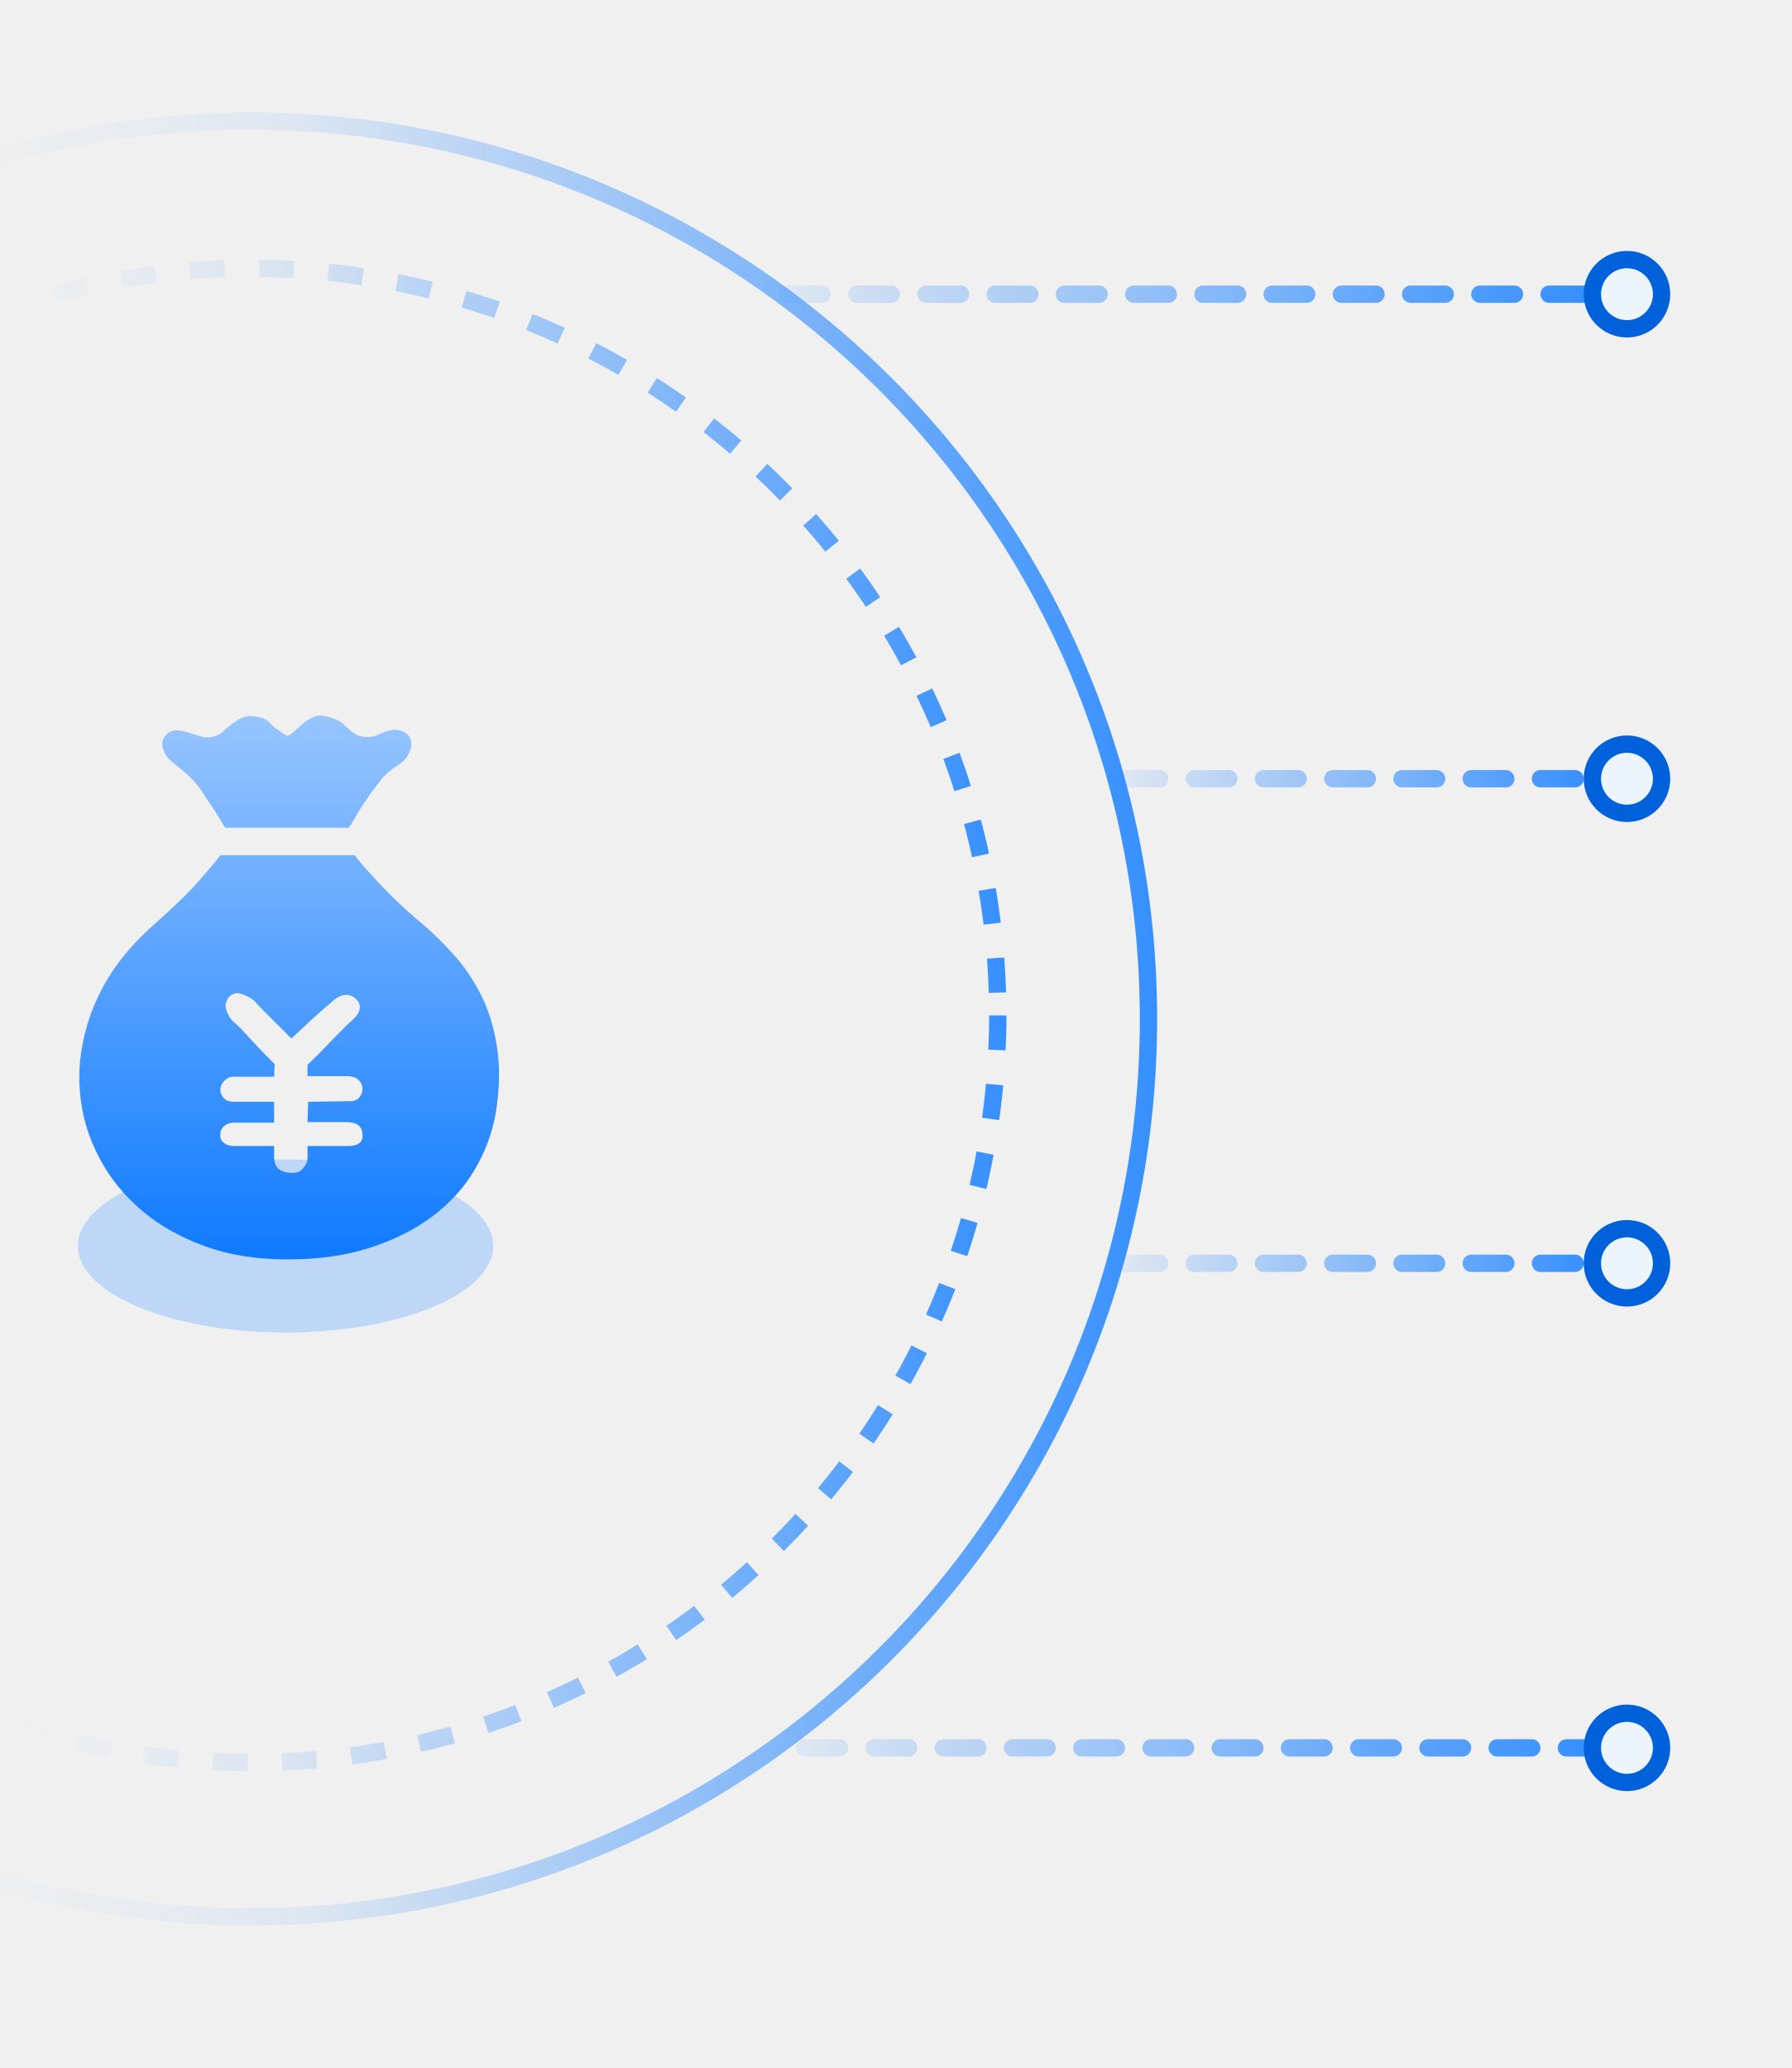
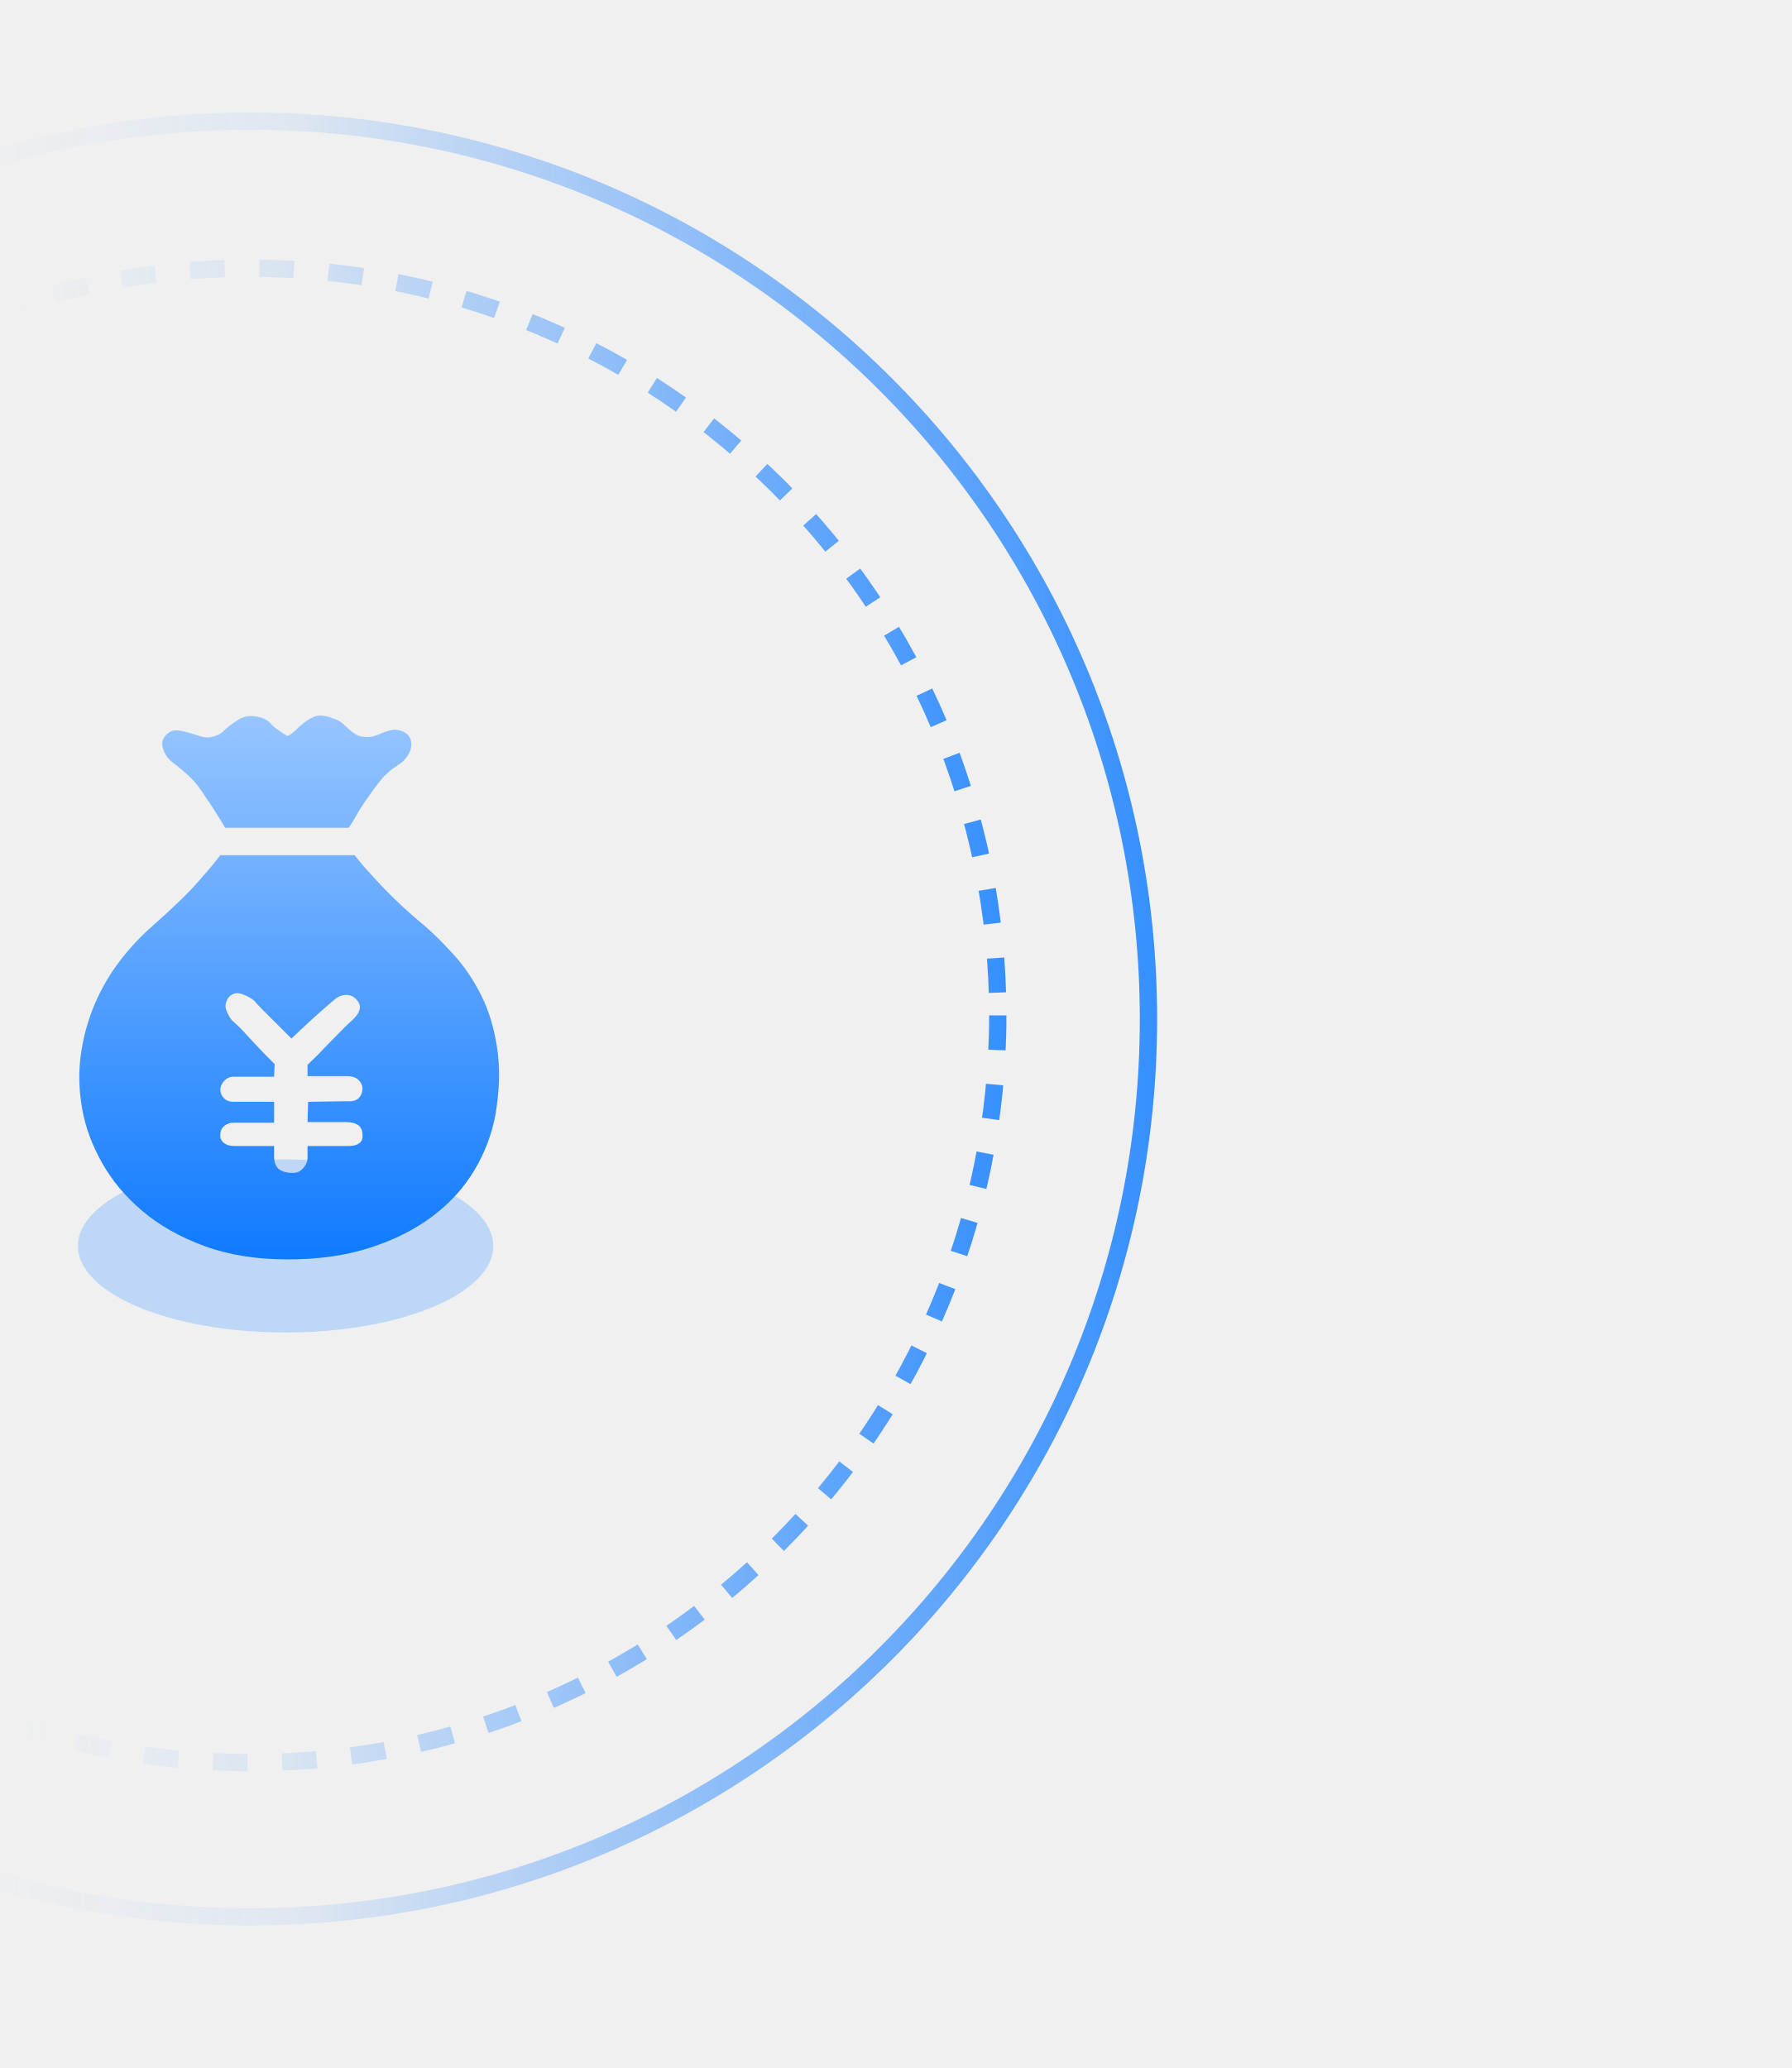
<svg xmlns="http://www.w3.org/2000/svg" width="207" height="239" viewBox="0 0 207 239" fill="none">
  <g clip-path="url(#clip0_97_812)">
    <circle cx="28.943" cy="117.764" r="103.764" stroke="url(#paint0_linear_97_812)" stroke-width="2" />
    <circle cx="28.943" cy="117.353" r="86.353" stroke="url(#paint1_linear_97_812)" stroke-width="2" stroke-dasharray="4 4" />
    <ellipse cx="33" cy="144" rx="24" ry="10" fill="#7BB6FF" fill-opacity="0.42" />
-     <path d="M91 34H184" stroke="url(#paint2_linear_97_812)" stroke-width="2" stroke-linecap="round" stroke-dasharray="4 4" />
-     <circle cx="188" cy="34" r="4" fill="#EDF5FC" stroke="#0061DB" stroke-width="2" />
-     <path d="M130 90H184" stroke="url(#paint3_linear_97_812)" stroke-width="2" stroke-linecap="round" stroke-dasharray="4 4" />
-     <circle cx="188" cy="90" r="4" fill="#EDF5FC" stroke="#0061DB" stroke-width="2" />
-     <path d="M130 146H184" stroke="url(#paint4_linear_97_812)" stroke-width="2" stroke-linecap="round" stroke-dasharray="4 4" />
-     <circle cx="188" cy="146" r="4" fill="#EDF5FC" stroke="#0061DB" stroke-width="2" />
-     <path d="M93 202H184" stroke="url(#paint5_linear_97_812)" stroke-width="2" stroke-linecap="round" stroke-dasharray="4 4" />
-     <circle cx="188" cy="202" r="4" fill="#EDF5FC" stroke="#0061DB" stroke-width="2" />
    <path d="M33.19 85.038C33.282 85.038 33.397 84.992 33.535 84.9C33.811 84.716 34.179 84.394 34.639 83.934C35.191 83.428 35.743 83.06 36.295 82.83C36.847 82.6 37.583 82.669 38.503 83.037C38.963 83.175 39.331 83.371 39.607 83.624C39.883 83.876 40.147 84.118 40.4 84.348C40.653 84.578 40.929 84.773 41.228 84.934C41.527 85.096 41.907 85.176 42.367 85.176C42.827 85.176 43.218 85.107 43.54 84.969C43.862 84.831 44.172 84.704 44.471 84.59C44.77 84.475 45.069 84.394 45.368 84.348C45.667 84.302 46.024 84.348 46.438 84.486C46.898 84.67 47.208 84.934 47.369 85.279C47.53 85.624 47.576 85.981 47.507 86.349C47.438 86.717 47.277 87.085 47.024 87.453C46.771 87.821 46.461 88.12 46.093 88.35C45.219 88.902 44.552 89.466 44.092 90.04C43.632 90.615 43.172 91.225 42.712 91.869C42.482 92.191 42.229 92.559 41.953 92.973C41.677 93.387 41.424 93.801 41.194 94.215C40.918 94.721 40.619 95.204 40.297 95.664H26.014C25.692 95.112 25.37 94.583 25.048 94.077C24.772 93.617 24.473 93.157 24.151 92.697C23.829 92.237 23.553 91.823 23.323 91.455C22.863 90.765 22.345 90.156 21.77 89.626C21.195 89.097 20.632 88.626 20.08 88.212C19.482 87.798 19.068 87.234 18.838 86.522C18.608 85.808 18.815 85.199 19.459 84.693C19.781 84.463 20.149 84.371 20.563 84.417C20.977 84.463 21.414 84.555 21.874 84.693C22.334 84.831 22.782 84.969 23.219 85.107C23.656 85.245 24.059 85.268 24.427 85.176C25.071 85.038 25.554 84.796 25.876 84.451C26.198 84.106 26.75 83.681 27.532 83.175C28.13 82.807 28.797 82.68 29.533 82.796C30.269 82.91 30.821 83.152 31.189 83.52C31.373 83.75 31.568 83.945 31.775 84.106C31.982 84.267 32.201 84.417 32.431 84.555C32.661 84.739 32.914 84.9 33.19 85.038ZM40.987 98.838C41.539 99.574 42.229 100.379 43.057 101.253C43.747 102.035 44.598 102.92 45.61 103.909C46.622 104.898 47.795 105.945 49.129 107.049C50.233 108.015 51.371 109.153 52.544 110.464C53.717 111.775 54.741 113.305 55.615 115.053C56.489 116.801 57.098 118.813 57.443 121.09C57.788 123.367 57.731 125.909 57.271 128.715C56.857 131.015 56.04 133.188 54.821 135.235C53.602 137.282 51.981 139.065 49.957 140.583C47.933 142.101 45.529 143.308 42.746 144.205C39.963 145.102 36.801 145.551 33.259 145.551C29.625 145.551 26.405 145.033 23.599 143.998C20.793 142.963 18.412 141.618 16.457 139.962C14.502 138.306 12.95 136.454 11.8 134.407C10.65 132.36 9.891 130.325 9.523 128.301C9.109 126.047 9.051 123.885 9.35 121.815C9.649 119.745 10.19 117.801 10.972 115.984C11.754 114.167 12.731 112.5 13.904 110.982C15.077 109.464 16.354 108.107 17.734 106.911C18.93 105.853 20.011 104.852 20.977 103.909C21.943 102.966 22.748 102.104 23.392 101.322C24.174 100.448 24.864 99.62 25.462 98.838H40.987ZM33.673 120.021L31.81 118.158L30.361 116.709C29.901 116.249 29.579 115.904 29.395 115.674C29.027 115.352 28.544 115.087 27.946 114.88C27.348 114.673 26.842 114.8 26.428 115.26C26.06 115.766 25.968 116.26 26.152 116.743C26.336 117.226 26.543 117.606 26.773 117.882L27.808 118.848C28.314 119.4 28.866 119.998 29.464 120.642C30.154 121.378 30.913 122.16 31.741 122.988L31.672 124.437H26.98C26.566 124.437 26.209 124.598 25.91 124.92C25.611 125.242 25.462 125.587 25.462 125.955C25.462 126.323 25.6 126.645 25.876 126.921C26.152 127.197 26.52 127.335 26.98 127.335H31.672V129.75H26.98C26.566 129.75 26.209 129.876 25.91 130.129C25.611 130.382 25.462 130.716 25.462 131.13C25.416 131.498 25.542 131.808 25.841 132.061C26.14 132.314 26.52 132.441 26.98 132.441H31.672V133.821C31.718 134.465 31.925 134.913 32.293 135.166C32.661 135.419 33.121 135.546 33.673 135.546C34.225 135.592 34.673 135.419 35.018 135.028C35.363 134.637 35.536 134.235 35.536 133.821V132.441H40.366C40.826 132.441 41.205 132.337 41.504 132.13C41.803 131.923 41.93 131.59 41.884 131.13C41.884 130.164 41.24 129.681 39.952 129.681H35.536L35.605 127.335L40.09 127.266C40.734 127.312 41.194 127.185 41.47 126.886C41.746 126.587 41.884 126.231 41.884 125.817C41.884 125.449 41.734 125.115 41.435 124.816C41.136 124.517 40.665 124.368 40.021 124.368H35.536V123.057C36.318 122.321 37.031 121.608 37.675 120.918C38.227 120.366 38.779 119.802 39.331 119.227C39.883 118.652 40.297 118.25 40.573 118.02C41.631 117.1 41.861 116.295 41.263 115.605C40.941 115.191 40.527 114.984 40.021 114.984C39.515 114.984 39.055 115.168 38.641 115.536C38.411 115.72 38.02 116.053 37.468 116.536C36.916 117.019 36.364 117.514 35.812 118.02C35.168 118.618 34.455 119.285 33.673 120.021Z" fill="url(#paint6_linear_97_812)" />
  </g>
  <defs>
    <linearGradient id="paint0_linear_97_812" x1="134" y1="108.879" x2="-3" y2="109.879" gradientUnits="userSpaceOnUse">
      <stop stop-color="#358FFF" />
      <stop offset="0.731" stop-color="#358FFF" stop-opacity="0.09" />
      <stop offset="1" stop-color="#358FFF" stop-opacity="0" />
    </linearGradient>
    <linearGradient id="paint1_linear_97_812" x1="116.541" y1="109.945" x2="2.309" y2="110.779" gradientUnits="userSpaceOnUse">
      <stop stop-color="#358FFF" />
      <stop offset="0.733" stop-color="#358FFF" stop-opacity="0.12" />
      <stop offset="1" stop-color="#358FFF" stop-opacity="0" />
    </linearGradient>
    <linearGradient id="paint2_linear_97_812" x1="91" y1="34.5" x2="184" y2="34.5" gradientUnits="userSpaceOnUse">
      <stop stop-color="#358FFF" stop-opacity="0.1" />
      <stop offset="1" stop-color="#358FFF" />
    </linearGradient>
    <linearGradient id="paint3_linear_97_812" x1="130" y1="90.5" x2="184" y2="90.5" gradientUnits="userSpaceOnUse">
      <stop stop-color="#358FFF" stop-opacity="0.1" />
      <stop offset="1" stop-color="#358FFF" />
    </linearGradient>
    <linearGradient id="paint4_linear_97_812" x1="130" y1="146.5" x2="184" y2="146.5" gradientUnits="userSpaceOnUse">
      <stop stop-color="#358FFF" stop-opacity="0.1" />
      <stop offset="1" stop-color="#358FFF" />
    </linearGradient>
    <linearGradient id="paint5_linear_97_812" x1="93" y1="202.5" x2="184" y2="202.5" gradientUnits="userSpaceOnUse">
      <stop stop-color="#358FFF" stop-opacity="0.1" />
      <stop offset="1" stop-color="#358FFF" />
    </linearGradient>
    <linearGradient id="paint6_linear_97_812" x1="33.414" y1="82.697" x2="33.414" y2="145.551" gradientUnits="userSpaceOnUse">
      <stop stop-color="#97C5FF" />
      <stop offset="1" stop-color="#0F7AFF" />
    </linearGradient>
    <clipPath id="clip0_97_812">
      <rect width="207" height="239" fill="white" />
    </clipPath>
  </defs>
</svg>
